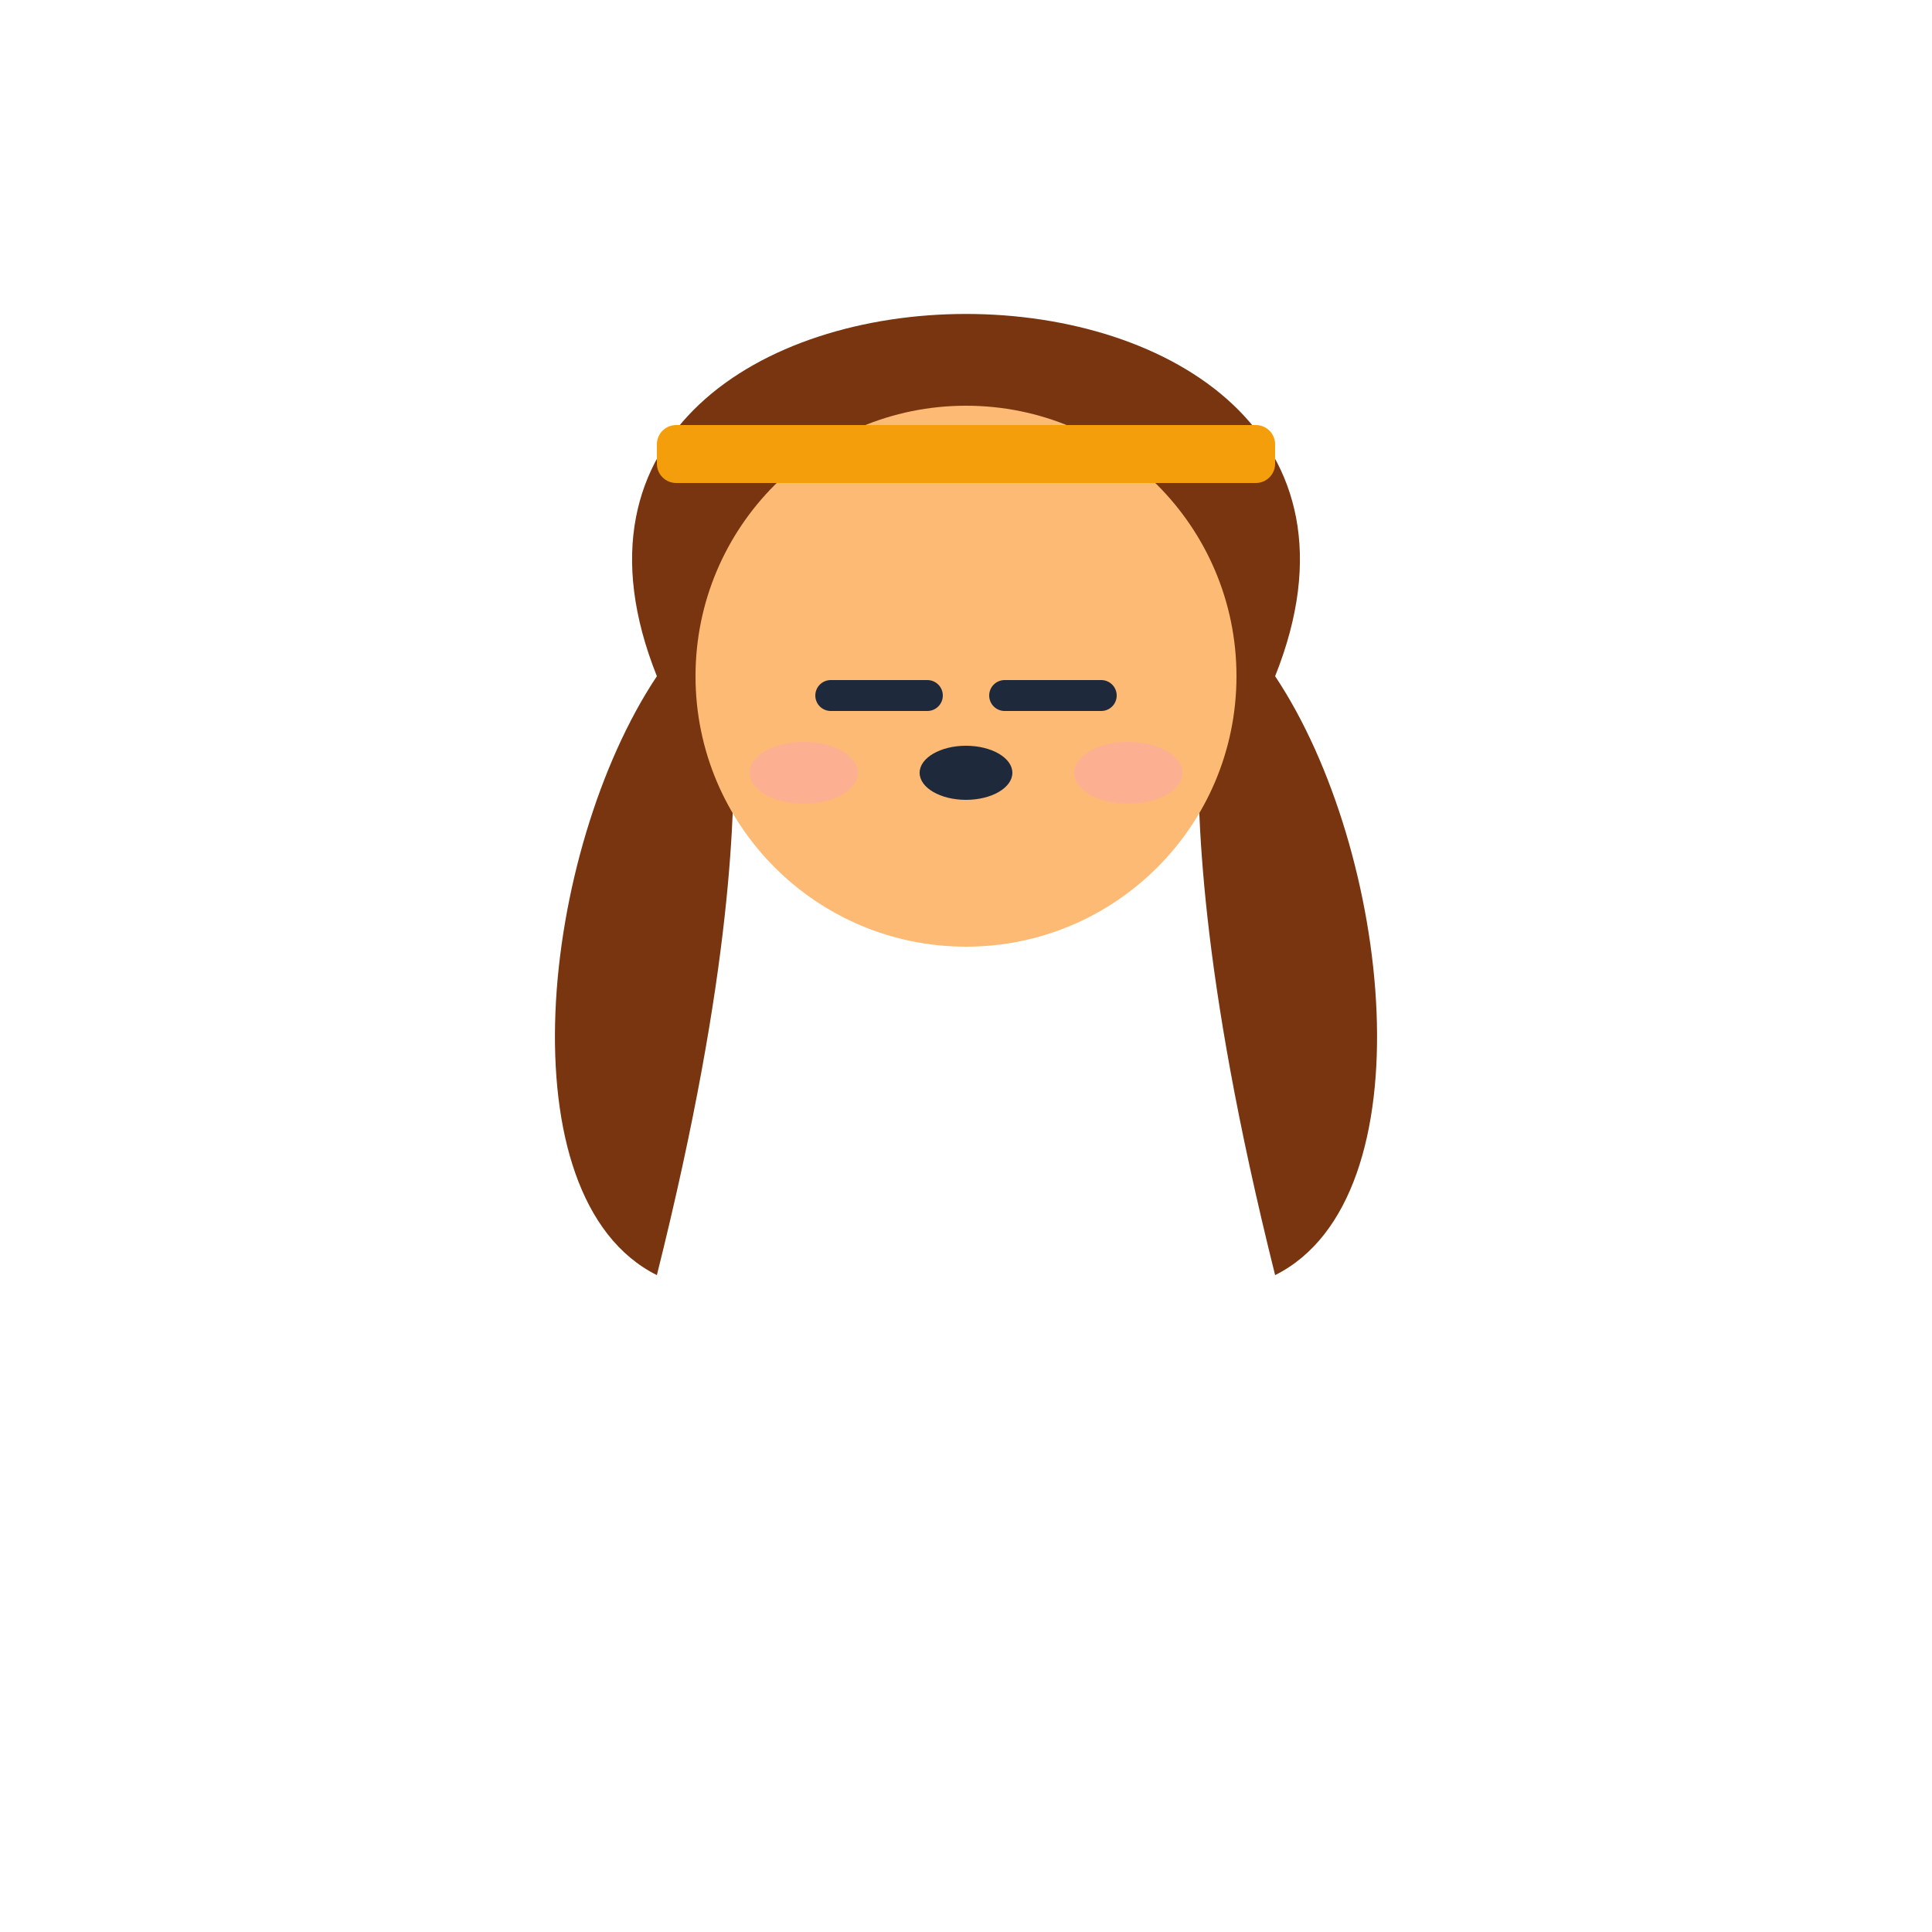
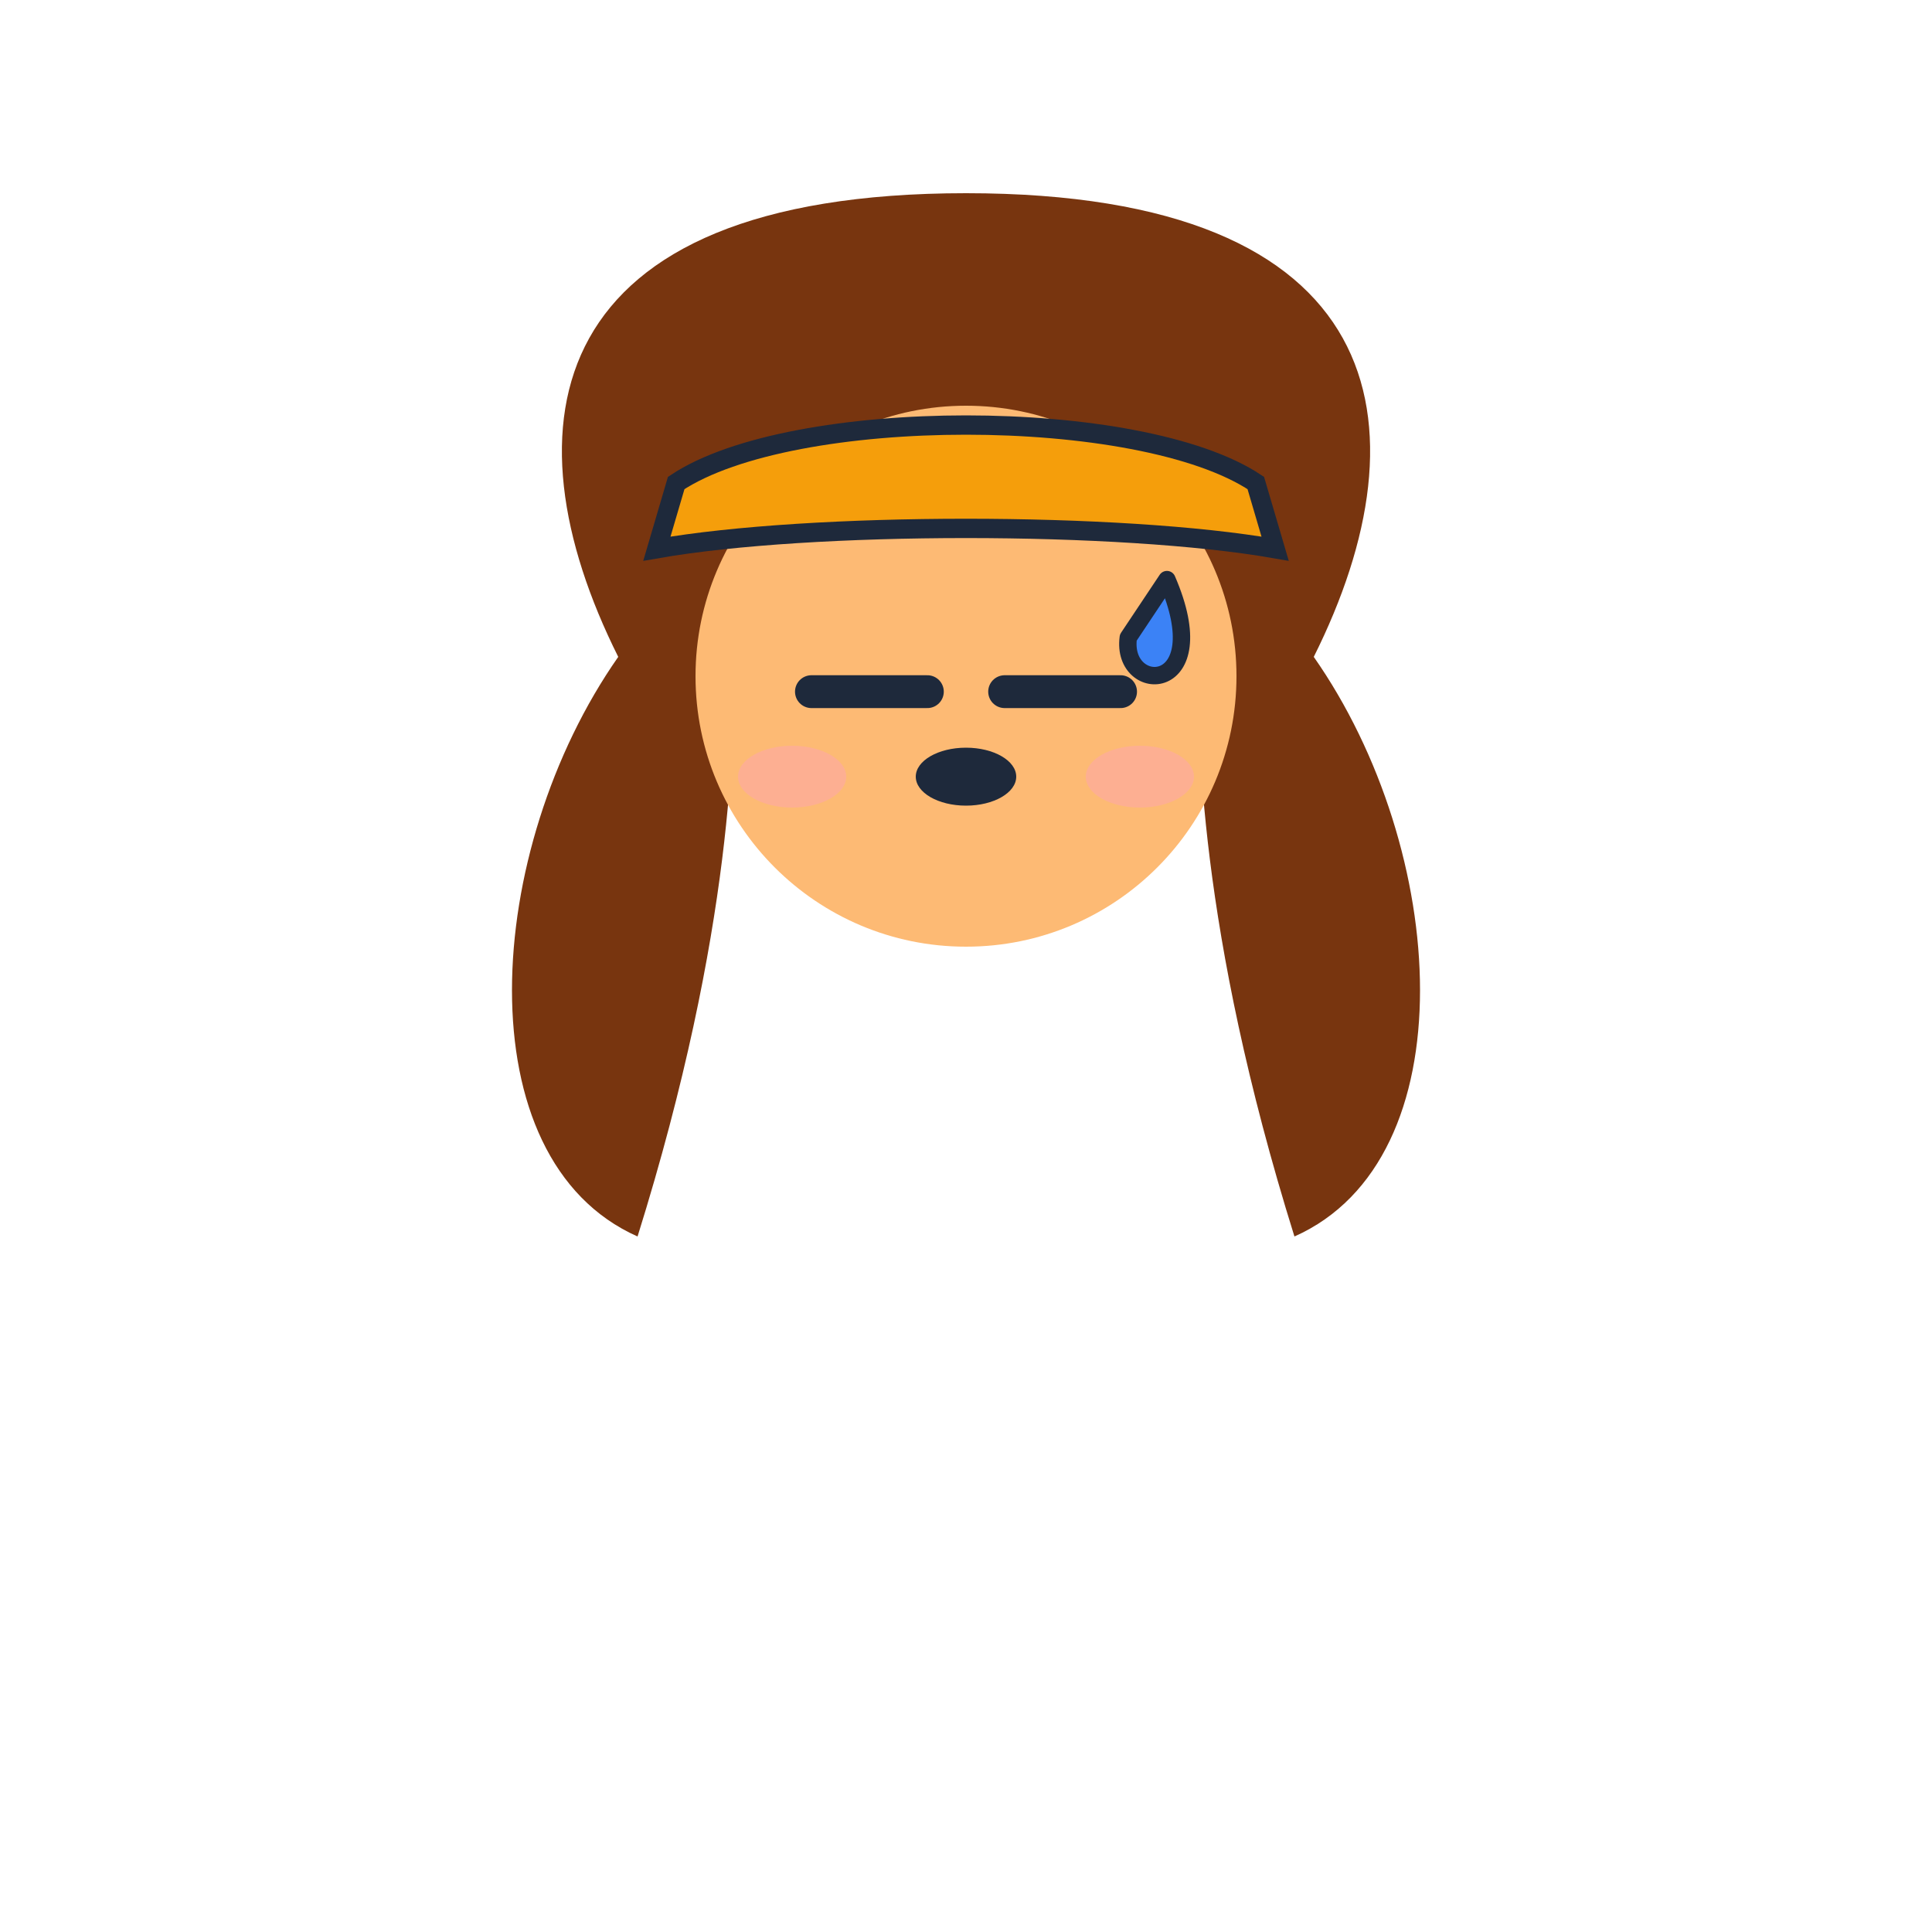
<svg xmlns="http://www.w3.org/2000/svg" viewBox="0 0 500 500">
-   <path d="M 170 175 C 120 50 380 50 330 175 C 360 220 370 310 330 330 C 310 250 310 210 310 190 L 190 190 C 190 210 190 250 170 330 C 130 310 140 220 170 175 Z" fill="#78350F" />
+   <path d="M 160 170 C 130 110, 140 50, 250 50 C 360 50, 370 110, 340 170 C 375 220, 380 300, 335 320 C 310 240, 310 190, 310 170 L 190 170 C 190 190, 190 240, 165 320 C 120 300, 125 220, 160 170 Z" fill="#78350F" />
  <circle cx="250" cy="175" r="70" fill="#FDBA74" />
-   <rect x="170" y="110" width="160" height="15" fill="#F59E0B" rx="5" />
-   <path d="M215 180 h25" stroke="#1E293B" stroke-width="8" stroke-linecap="round" />
-   <path d="M260 180 h25" stroke="#1E293B" stroke-width="8" stroke-linecap="round" />
-   <ellipse cx="208" cy="200" rx="14" ry="8" fill="#FDA4AF" opacity="0.5" />
-   <ellipse cx="292" cy="200" rx="14" ry="8" fill="#FDA4AF" opacity="0.5" />
-   <ellipse cx="250" cy="200" rx="12" ry="7" fill="#1E293B" />
-   <path d="M300 145 Q310 175 L290 175 Z" fill="#3B82F6" stroke="#1E293B" stroke-width="4" stroke-linejoin="round" />
+   <path d="M 175 125 C 205 105, 295 105, 325 125 L 330 142 C 290 135, 210 135, 170 142 Z" fill="#F59E0B" stroke="#1E293B" stroke-width="5" />
+   <path d="M210 179 L240 179" stroke="#1E293B" stroke-width="8.5" stroke-linecap="round" />
+   <path d="M260 179 L290 179" stroke="#1E293B" stroke-width="8.5" stroke-linecap="round" />
+   <ellipse cx="205" cy="201" rx="14" ry="8" fill="#FDA4AF" opacity="0.5" />
+   <ellipse cx="295" cy="201" rx="14" ry="8" fill="#FDA4AF" opacity="0.5" />
+   <ellipse cx="250" cy="201" rx="13" ry="7.5" fill="#1E293B" />
+   <path d="M302 150 C315 180, 290 180, 292 165 Z" fill="#3B82F6" stroke="#1E293B" stroke-width="4.5" stroke-linejoin="round" />
</svg>
